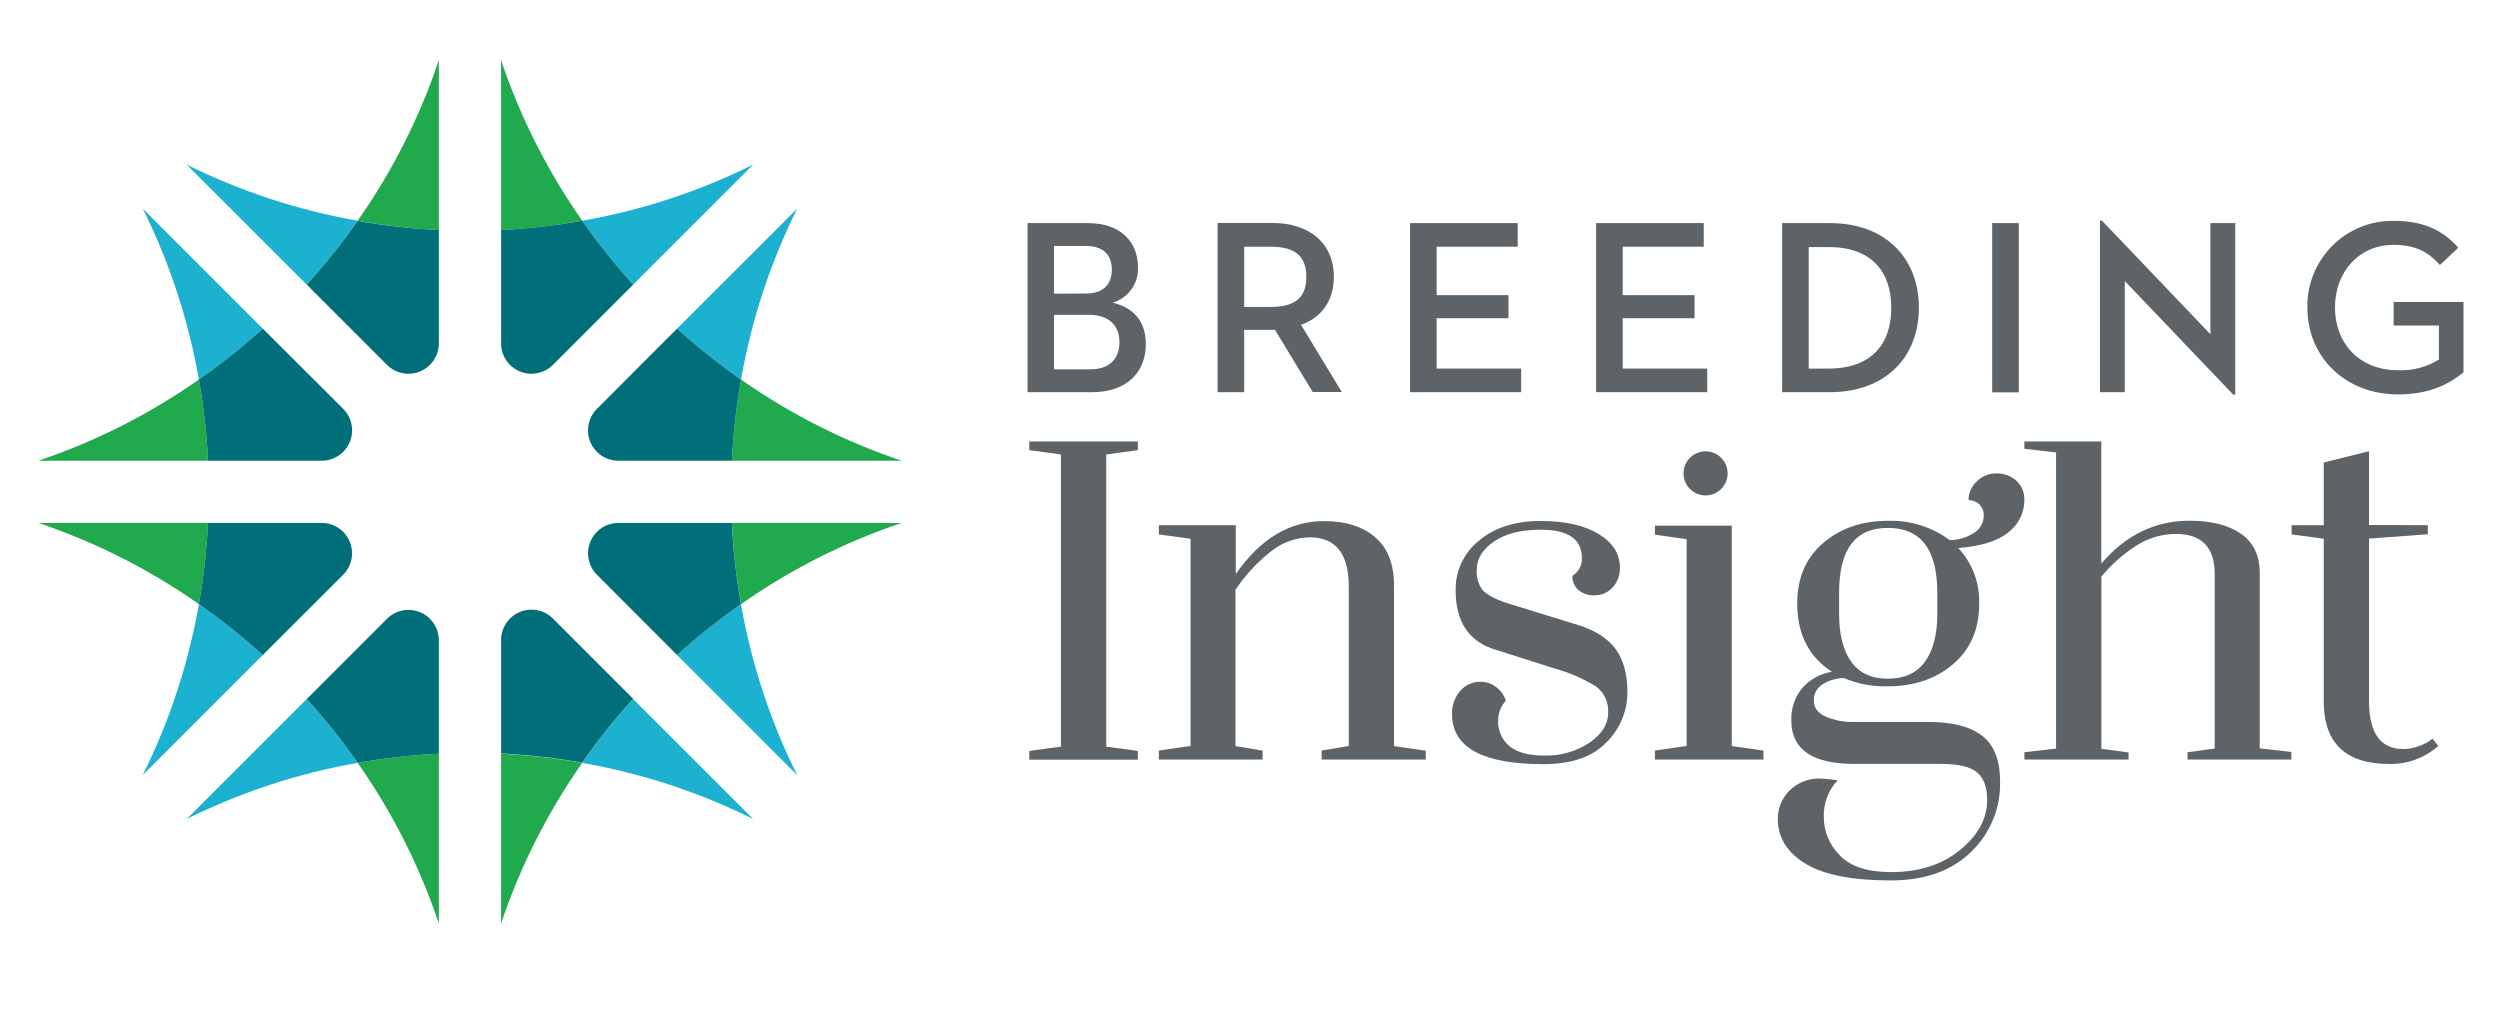
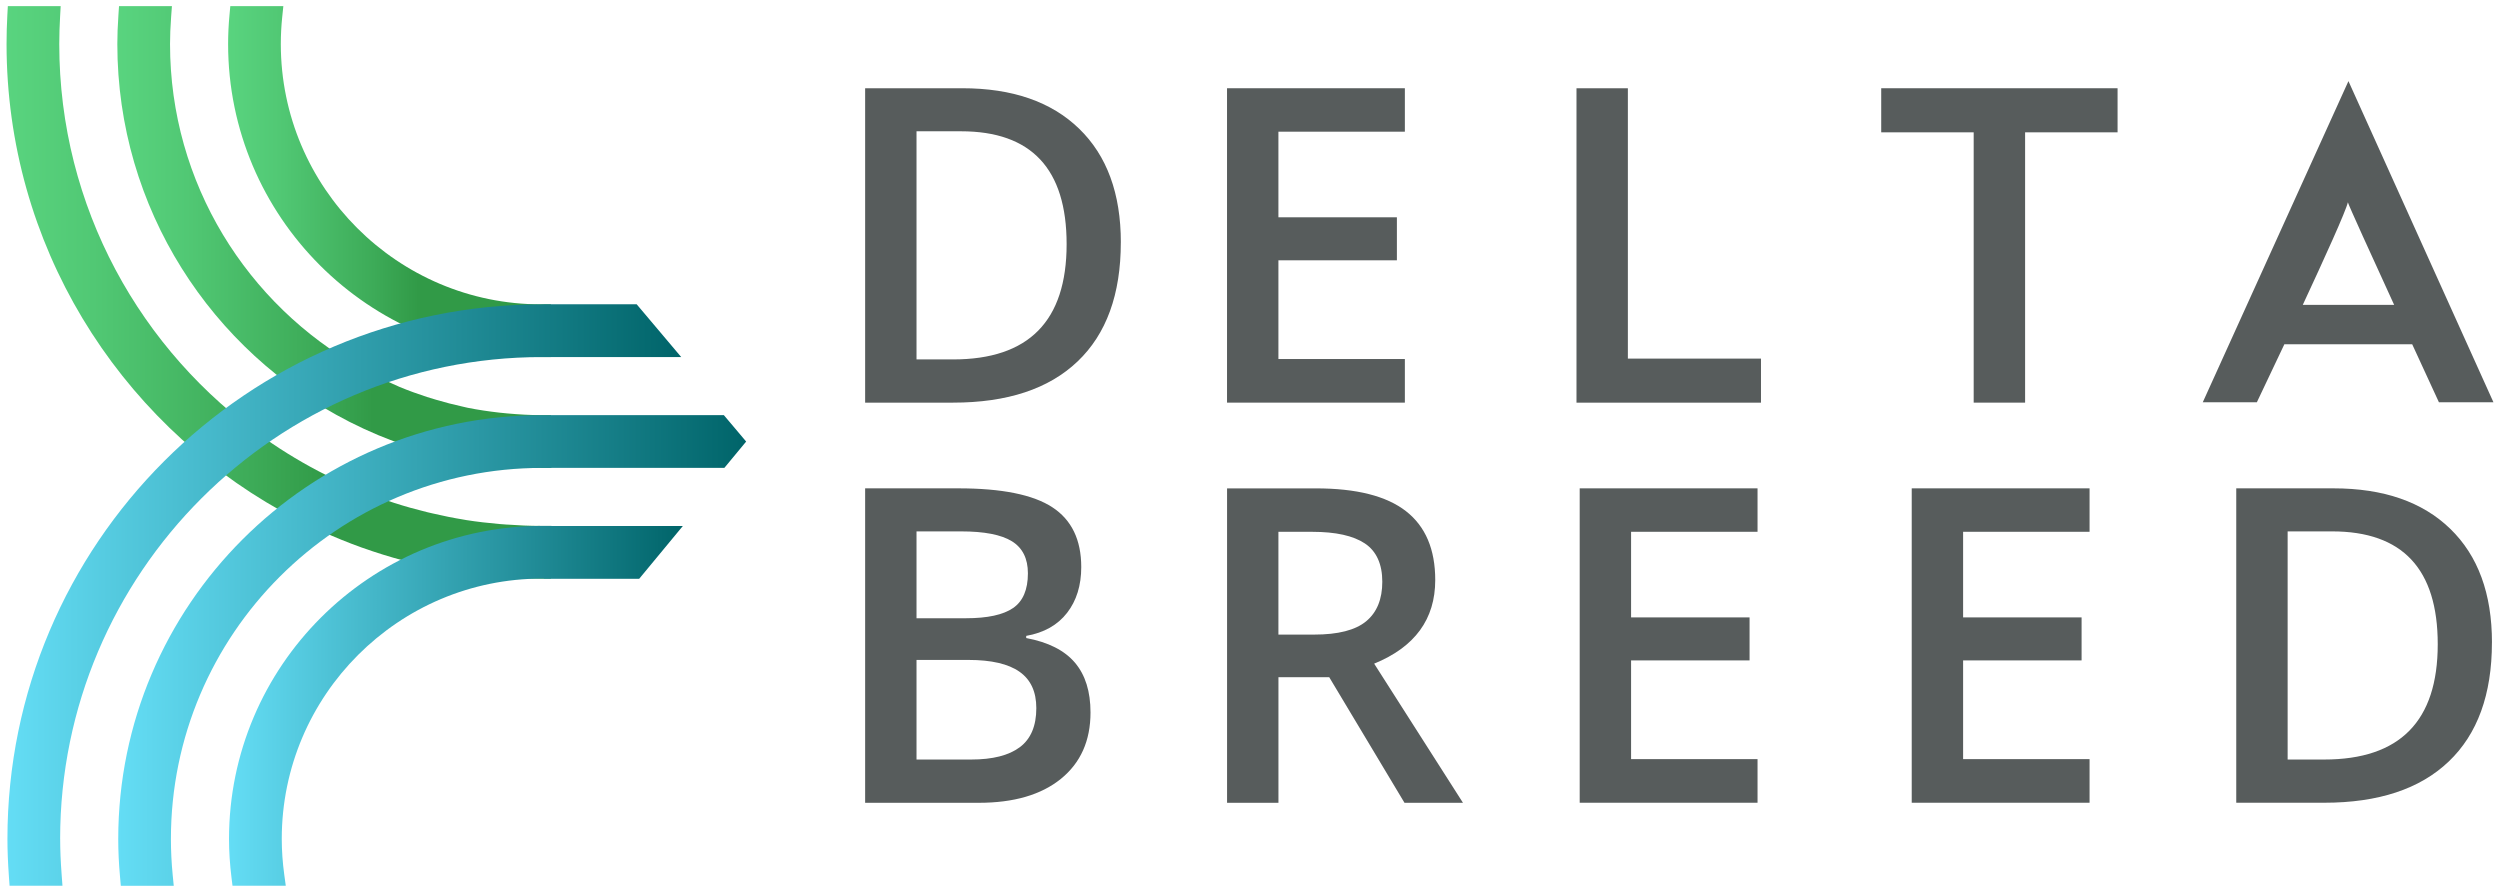
- <svg xmlns="http://www.w3.org/2000/svg" id="Layer_1" data-name="Layer 1" viewBox="0 0 576 232.48">
+ <svg xmlns="http://www.w3.org/2000/svg" xmlns:xlink="http://www.w3.org/1999/xlink" id="Layer_1" viewBox="0 0 740 264">
  <defs>
-     <style>.cls-1{fill:#5e6367;}.cls-2{fill:#1cb1d1;}.cls-3{fill:#20aa4d;}.cls-4{fill:#006f79;}</style>
+     <style>.cls-1{fill:#575c5c;}.cls-2{fill:url(#New_Gradient_Swatch_5);}.cls-3{fill:url(#New_Gradient_Swatch_4);}.cls-4{fill:url(#New_Gradient_Swatch_4-2);}.cls-5{fill:url(#New_Gradient_Swatch_4-3);}.cls-6{fill:url(#New_Gradient_Swatch_5-2);}.cls-7{fill:url(#New_Gradient_Swatch_5-3);}</style>
+     <linearGradient id="New_Gradient_Swatch_5" x1="67.52" y1="53.75" x2="163.06" y2="53.75" gradientUnits="userSpaceOnUse">
+       <stop offset="0" stop-color="#59d47f" />
+       <stop offset=".16" stop-color="#51c874" />
+       <stop offset=".45" stop-color="#3dab58" />
+       <stop offset=".59" stop-color="#319a47" />
+     </linearGradient>
+     <linearGradient id="New_Gradient_Swatch_5-2" x1="1.94" y1="86.54" x2="163.07" y2="86.54" xlink:href="#New_Gradient_Swatch_5" />
+     <linearGradient id="New_Gradient_Swatch_5-3" x1="34.73" y1="70.15" x2="163.07" y2="70.15" xlink:href="#New_Gradient_Swatch_5" />
+     <linearGradient id="New_Gradient_Swatch_4" x1="67.79" y1="208.93" x2="202.1" y2="208.93" gradientUnits="userSpaceOnUse">
+       <stop offset="0" stop-color="#64ddf5" />
+       <stop offset="1" stop-color="#006469" />
+     </linearGradient>
+     <linearGradient id="New_Gradient_Swatch_4-2" x1="35" y1="192.53" x2="220.87" y2="192.53" xlink:href="#New_Gradient_Swatch_4" />
+     <linearGradient id="New_Gradient_Swatch_4-3" x1="2.2" y1="176.13" x2="201.64" y2="176.13" xlink:href="#New_Gradient_Swatch_4" />
  </defs>
-   <path class="cls-1" d="M304.51,175v-2.08l6.25-1.05v-36.7q0-11.37-9-11.37a14.71,14.71,0,0,0-9.23,3.49,37.55,37.55,0,0,0-7.88,8.61v36l6.26,1.05V175H267v-2.08l7.3-1.05V124.13l-7.3-1V121h17.72v11.27q8.46-12.21,20.34-12.21,7.5,0,11.83,3.76T321.19,135v36.91l7.3,1.05V175Z" />
-   <path class="cls-1" d="M355.6,176.06q-21.06,0-21.06-11.57a7.92,7.92,0,0,1,1.82-5.22,6,6,0,0,1,4.85-2.19,5.76,5.76,0,0,1,3.5,1.21,6.14,6.14,0,0,1,2.24,3.17,6.48,6.48,0,0,0-1.78,4.39,7.29,7.29,0,0,0,2.72,6.15c1.8,1.39,4.38,2.08,7.71,2.08a18.14,18.14,0,0,0,10.69-3q4.23-3,4.23-6.83a7,7,0,0,0-2.87-6.15,37.83,37.83,0,0,0-9.44-4.07l-13.45-4.28q-9.39-2.7-9.38-13.76a14.29,14.29,0,0,1,5.37-11.42q5.36-4.53,14.23-4.54,8.44,0,13.35,3t4.9,7.77a6.47,6.47,0,0,1-1.67,4.53,5.53,5.53,0,0,1-4.28,1.83,5.35,5.35,0,0,1-3.59-1.2,4.1,4.1,0,0,1-1.41-3.29,4.62,4.62,0,0,0,2.19-4.06q0-6.57-9.49-6.57-6.78,0-10.74,2.71c-2.65,1.81-4,4-4,6.46a7,7,0,0,0,1.4,4.8c.94,1,2.77,2,5.48,2.92l16.58,5.11q5.94,1.88,8.6,5.58t2.66,9.85a16.17,16.17,0,0,1-4.85,11.58Q365.31,176.07,355.6,176.06Z" />
-   <path class="cls-1" d="M381.3,123.19v-2.08H399v50.78l7.3,1.05V175h-25v-2.08l7.3-1.05V124.24Z" />
-   <path class="cls-1" d="M466.41,103.4v-1.69h17.73v28.14q8.44-9.88,20.33-9.88,7.51,0,11.84,3t4.33,9v40.45l7.3.84V175H504v-1.69l6.26-.84V132.21q0-9.2-9-9.2a16.87,16.87,0,0,0-9.23,2.83,34.22,34.22,0,0,0-7.87,7v39.69l6.26.84V175h-24v-1.69l7.3-.84V104.24Z" />
-   <path class="cls-1" d="M559.38,121v2.09l-13.56,1v37.41q0,11.09,7.93,11.08a9.77,9.77,0,0,0,3.33-.6,12.75,12.75,0,0,0,2.51-1.14l.83-.66,1.36,1.67a16.38,16.38,0,0,1-11.27,4.17q-15.1,0-15.12-14.39V124.13l-7.4-1V121h7.4V106.56l10.43-2.6v17Z" />
-   <polygon class="cls-1" points="262.17 103.71 262.17 101.71 254.87 101.71 244.45 101.71 237.15 101.71 237.15 103.71 244.44 104.71 244.44 172.02 237.15 173.02 237.15 175.02 262.17 175.02 262.17 173.02 254.88 172.02 254.88 104.71 262.17 103.71" />
-   <path class="cls-1" d="M447.28,176H427.22q-14.5,0-14.5-10a11.08,11.08,0,0,1,2.52-7.48,11.51,11.51,0,0,1,6.84-3.75q-8-5.16-8-15.68,0-8.9,6-14T434.94,120a22.71,22.71,0,0,1,14.29,4.45,10.59,10.59,0,0,0,5.87-1.87,4.62,4.62,0,0,0,1.95-3.69,3.41,3.41,0,0,0-3.5-3.64,5.8,5.8,0,0,1,1.91-4.35,6.23,6.23,0,0,1,4.47-1.82,6.64,6.64,0,0,1,4.63,1.67,5.76,5.76,0,0,1,1.85,4.5,9.27,9.27,0,0,1-3.65,7.38q-3.64,3-11.57,3.64A17.88,17.88,0,0,1,456,139.11q0,8.8-6,13.91t-15.11,5.11a24.17,24.17,0,0,1-10.08-1.92,9.79,9.79,0,0,0-5,1.52,4.27,4.27,0,0,0-1.9,3.74q0,2.33,2.62,3.59a15.16,15.16,0,0,0,6.63,1.27h17c5.49,0,9.63,1,12.45,3.13s4.21,5.64,4.21,10.63a21.68,21.68,0,0,1-6.73,16.23q-6.74,6.54-18.47,6.53-13.36,0-19.69-3.89t-6.32-10.27a9.13,9.13,0,0,1,2.67-6.53,9.67,9.67,0,0,1,7.3-2.78,34.41,34.41,0,0,1,3.81.4,11.8,11.8,0,0,0-3.19,8.5,12.44,12.44,0,0,0,3.65,8.75q3.64,3.9,11.88,3.9,9.66,0,15.89-5.11t6.22-11.48q0-4.35-2.26-6.33T447.28,176Zm-.93-34.5v-5q0-14.87-11.41-14.87-11.22,0-11.21,14.87v5q0,7,2.77,10.93t8.44,3.94q5.76,0,8.59-3.94T446.35,141.54Z" />
-   <path class="cls-1" d="M236.75,51.4h13.86c7.74,0,11.58,4.47,11.58,10.14a8.09,8.09,0,0,1-5.85,8.19C261,70.82,264,73.86,264,79.3c0,6.3-4.24,11.06-12.37,11.06H236.75Zm13.52,16.22c4.07,0,5.9-2.3,5.9-5.5s-1.78-5.45-6-5.45h-7.33v11Zm1,17.47c4.47,0,6.65-2.58,6.65-6.25,0-3.83-2.41-6.3-7-6.3h-8.08V85.09Z" />
-   <path class="cls-1" d="M286.66,90.36h-6.13v-39H293c9.11,0,14.32,5,14.32,12.38,0,5.44-2.69,9.34-7.56,11.11l9.39,15.47h-6.7L293.76,76h-7.1Zm6.13-19.65c5.78,0,8.19-2.29,8.19-6.93s-2.46-6.94-8.19-6.94h-6.13V70.71Z" />
-   <path class="cls-1" d="M324.88,51.4h24.8v5.44H331V68h16.55v5.32H331V84.92h19.48v5.44H324.88Z" />
-   <path class="cls-1" d="M367.74,51.4h24.8v5.44H373.87V68h16.55v5.32H373.87V84.92h19.48v5.44H367.74Z" />
-   <path class="cls-1" d="M410.6,51.4h11c12.72,0,20.51,8,20.51,19.48s-7.74,19.48-20.51,19.48h-11Zm10.65,33.52c10.09,0,14.5-5.79,14.5-14s-4.41-14-14.5-14h-4.52V84.92Z" />
-   <path class="cls-1" d="M459,51.4h6.13v39H459Z" />
-   <path class="cls-1" d="M489.55,64.75V90.36h-5.72V50.83h.45l25,26.18V51.4H515V90.93h-.46Z" />
-   <path class="cls-1" d="M531.62,70.88a19.62,19.62,0,0,1,20-20c7.22,0,11.57,2.57,14.78,6.18l-4.24,4c-2.35-2.57-5-4.64-10.71-4.64-7.91,0-13.47,6.19-13.47,14.44s5.62,14.44,14.5,14.44a16.45,16.45,0,0,0,9.45-2.47V75H551.49V69.56h16.1V85.78c-3.26,2.69-7.79,5.09-15.12,5.09C540.49,90.87,531.62,82.4,531.62,70.88Z" />
-   <path class="cls-2" d="M170.74,87.44a144.42,144.42,0,0,1,12.94-39.39L156,75.71A148.41,148.41,0,0,0,170.74,87.44Z" />
-   <path class="cls-2" d="M45.82,139.19a144.31,144.31,0,0,1-12.94,39.39l27.66-27.66A148.41,148.41,0,0,0,45.82,139.19Z" />
-   <path class="cls-2" d="M82.41,50.85A144.52,144.52,0,0,1,43,37.92L70.67,65.57A148.81,148.81,0,0,0,82.41,50.85Z" />
-   <path class="cls-2" d="M173.54,37.91a144.2,144.2,0,0,1-39.39,12.94,147.27,147.27,0,0,0,11.73,14.72Z" />
-   <path class="cls-2" d="M43,188.71a144.54,144.54,0,0,1,39.39-12.94,149.86,149.86,0,0,0-11.74-14.71Z" />
-   <path class="cls-2" d="M32.88,48.05A144.31,144.31,0,0,1,45.82,87.44,148.41,148.41,0,0,0,60.54,75.71Z" />
-   <path class="cls-2" d="M156,150.92l27.66,27.66a144.42,144.42,0,0,1-12.94-39.39A148.41,148.41,0,0,0,156,150.92Z" />
-   <path class="cls-2" d="M134.15,175.77a144.54,144.54,0,0,1,39.39,12.94l-27.66-27.65A148.29,148.29,0,0,0,134.15,175.77Z" />
-   <path class="cls-3" d="M207.74,106.15a144.53,144.53,0,0,1-37-18.71,149,149,0,0,0-2.11,18.71Z" />
-   <path class="cls-3" d="M101.11,13.85a144.18,144.18,0,0,1-18.7,37A146.8,146.8,0,0,0,101.11,53Z" />
-   <path class="cls-3" d="M170.74,139.19a144.53,144.53,0,0,1,37-18.71H168.63A149,149,0,0,0,170.74,139.19Z" />
-   <path class="cls-3" d="M134.15,50.85a144.28,144.28,0,0,1-18.7-37V53A147,147,0,0,0,134.15,50.85Z" />
-   <path class="cls-3" d="M8.82,120.48a144.86,144.86,0,0,1,37,18.71,149,149,0,0,0,2.11-18.71Z" />
-   <path class="cls-3" d="M82.41,175.77a144.4,144.4,0,0,1,18.7,37V173.66A148.62,148.62,0,0,0,82.41,175.77Z" />
-   <path class="cls-3" d="M45.82,87.44a144.69,144.69,0,0,1-37,18.71H47.93A149,149,0,0,0,45.82,87.44Z" />
-   <path class="cls-3" d="M115.45,212.77a144.5,144.5,0,0,1,18.7-37,148.83,148.83,0,0,0-18.7-2.11Z" />
-   <path class="cls-4" d="M137.6,132.49,156,150.92a148.41,148.41,0,0,1,14.72-11.73,149,149,0,0,1-2.11-18.71H142.57A7,7,0,0,0,137.6,132.49Z" />
-   <path class="cls-4" d="M89.1,142.63,70.67,161.06a149.86,149.86,0,0,1,11.74,14.71,148.62,148.62,0,0,1,18.7-2.11v-26A7,7,0,0,0,89.1,142.63Z" />
-   <path class="cls-4" d="M115.45,147.61v26a148.83,148.83,0,0,1,18.7,2.11,148.29,148.29,0,0,1,11.73-14.71l-18.42-18.43A7,7,0,0,0,115.45,147.61Z" />
-   <path class="cls-4" d="M127.46,84l18.42-18.43a147.27,147.27,0,0,1-11.73-14.72A147,147,0,0,1,115.45,53V79A7,7,0,0,0,127.46,84Z" />
-   <path class="cls-4" d="M101.11,79V53a146.8,146.8,0,0,1-18.7-2.12A148.81,148.81,0,0,1,70.67,65.57L89.1,84A7,7,0,0,0,101.11,79Z" />
-   <path class="cls-4" d="M74,120.48H47.93a149,149,0,0,1-2.11,18.71,148.41,148.41,0,0,1,14.72,11.73L79,132.49A7,7,0,0,0,74,120.48Z" />
-   <path class="cls-4" d="M142.57,106.15h26.06a149,149,0,0,1,2.11-18.71A148.41,148.41,0,0,1,156,75.71L137.6,94.13A7,7,0,0,0,142.57,106.15Z" />
-   <path class="cls-4" d="M79,94.13,60.54,75.71A148.41,148.41,0,0,1,45.82,87.44a149,149,0,0,1,2.11,18.71H74A7,7,0,0,0,79,94.13Z" />
-   <circle class="cls-1" cx="392.96" cy="109.07" r="5.08" />
+   <g>
+     <g>
+       <path class="cls-2" d="M160.18,105.69h2.88v-15.6h-2.88c-42.49,0-77.06-34.57-77.06-77.06,0-2.65,.14-5.35,.42-8.04l.33-3.18h-15.7l-.24,2.62c-.28,3.01-.41,5.83-.41,8.6,0,51.09,41.57,92.66,92.66,92.66Z" />
+       <path class="cls-6" d="M150.09,155.28c-.75-.05-1.5-.11-2.25-.17-3.31-.29-6.6-.66-9.84-1.17-.22-.03-.44-.08-.66-.12-3.15-.51-6.26-1.14-9.34-1.86-.52-.12-1.04-.23-1.56-.36-3.28-.8-6.52-1.7-9.7-2.72-.16-.05-.31-.11-.47-.16-3.22-1.05-6.39-2.2-9.5-3.47-.15-.06-.31-.12-.46-.18-3.25-1.33-6.44-2.78-9.57-4.34-.03-.02-.07-.04-.1-.05-6.35-3.18-12.44-6.82-18.21-10.87h0C41.65,103.99,17.54,61.29,17.54,13.03c0-2.74,.1-5.47,.25-8.17l.17-3.05H2.32l-.15,2.73c-.15,2.81-.23,5.64-.23,8.49,0,59.31,32.82,111.08,81.24,138.17,0,0,.01,0,.02,.01,3.67,2.05,7.43,3.95,11.27,5.71,.29,.13,.57,.26,.86,.39,3.8,1.72,7.67,3.3,11.62,4.72,.14,.05,.28,.09,.41,.14,3.94,1.4,7.95,2.65,12.03,3.74,.17,.05,.34,.1,.51,.15,3.91,1.03,7.88,1.88,11.9,2.61,.66,.12,1.31,.24,1.97,.35,3.9,.66,7.85,1.18,11.85,1.55,.66,.06,1.32,.1,1.99,.15,4.16,.33,8.34,.55,12.58,.55h2.88v-15.6h-2.88c-3.4,0-6.75-.16-10.09-.4Z" />
+       <path class="cls-7" d="M160.18,122.88h0c-3.36,0-6.67-.21-9.95-.5-.81-.07-1.61-.15-2.41-.24-3.17-.36-6.31-.82-9.4-1.44-.52-.11-1.03-.25-1.55-.36-2.61-.57-5.18-1.24-7.71-1.99-.92-.27-1.85-.54-2.76-.84-2.77-.9-5.5-1.89-8.17-3-.89-.37-1.75-.79-2.62-1.18-1.99-.89-3.94-1.83-5.87-2.83-.97-.5-1.94-.99-2.89-1.52C73.18,90.2,50.33,54.25,50.33,13.03c0-2.46,.11-5.05,.33-8.13l.23-3.09h-15.66l-.18,2.69c-.22,3.24-.32,5.95-.32,8.53,0,48.68,27.89,90.95,68.52,111.73,.12,.06,.23,.12,.35,.18,5.48,2.78,11.2,5.18,17.11,7.14,.26,.09,.52,.18,.78,.26,2.85,.93,5.73,1.75,8.67,2.48,.37,.09,.75,.17,1.13,.26,2.72,.64,5.47,1.21,8.25,1.67,.31,.05,.61,.11,.92,.16,2.89,.46,5.82,.8,8.77,1.06,.64,.06,1.27,.1,1.91,.15,3,.21,6.01,.36,9.06,.36h2.88v-15.6h-2.88Z" />
+     </g>
+     <g>
+       <path class="cls-3" d="M163.33,155.67h-2.88c-51.09,0-92.66,41.56-92.66,92.66,0,3.65,.24,7.46,.72,11.32l.31,2.53h15.77l-.45-3.28c-.49-3.58-.74-7.14-.74-10.58,0-42.49,34.57-77.06,77.06-77.06h.52v.06h28.22l12.92-15.62h-38.77v-.04Z" />
+       <path class="cls-4" d="M214.27,122.87h-51.54v.02h-2.28c-69.17,0-125.45,56.28-125.45,125.45,0,3.58,.17,7.25,.53,11.23l.23,2.63h15.67l-.31-3.16c-.35-3.62-.53-7.22-.53-10.69,0-60.57,49.28-109.85,109.85-109.85h2.88v-.02h51.1l6.44-7.78-6.59-7.81Z" />
+       <path class="cls-5" d="M17.8,248.33c0-78.65,63.99-142.64,142.65-142.64h2.88s38.31,0,38.31,0l-13.18-15.62h-27.5v.02h-.52C73.19,90.09,2.2,161.08,2.2,248.33c0,3.35,.14,6.9,.44,11.17l.19,2.68h15.66l-.23-3.1c-.31-4.08-.45-7.5-.45-10.76Z" />
+     </g>
+   </g>
+   <g>
+     <path class="cls-1" d="M331.76,71.76c0,15.36-4.27,27.11-12.8,35.23-8.53,8.13-20.81,12.19-36.85,12.19h-26.03V26.12h28.77c14.81,0,26.33,3.99,34.57,11.97,8.23,7.98,12.35,19.2,12.35,33.67Zm-16.04,.51c0-22.28-10.42-33.41-31.26-33.41h-13.17V106.39h10.82c22.41,0,33.61-11.37,33.61-34.12Z" />
+     <path class="cls-1" d="M415.84,119.18h-52.64V26.12h52.64v12.86h-37.43v25.34h35.07v12.73h-35.07v29.22h37.43v12.92Z" />
+     <path class="cls-1" d="M466.64,119.18V26.12h15.21V106.14h39.4v13.05h-54.62Z" />
+     <path class="cls-1" d="M599.42,119.18h-15.21V39.17h-27.37v-13.05h69.96v13.05h-27.37V119.18Z" />
+     <path class="cls-1" d="M256.08,144.55h27.63c12.81,0,22.08,1.87,27.78,5.6,5.71,3.73,8.56,9.63,8.56,17.7,0,5.43-1.4,9.95-4.2,13.56-2.8,3.61-6.83,5.88-12.09,6.81v.64c6.54,1.23,11.34,3.66,14.42,7.29s4.61,8.54,4.61,14.74c0,8.36-2.92,14.9-8.75,19.64-5.84,4.73-13.95,7.1-24.35,7.1h-33.61v-93.06Zm15.21,38.45h14.64c6.37,0,11.01-1.01,13.94-3.02,2.93-2.01,4.39-5.44,4.39-10.28,0-4.37-1.58-7.53-4.74-9.49-3.16-1.95-8.18-2.92-15.06-2.92h-13.17v25.71Zm0,12.35v29.47h16.17c6.37,0,11.17-1.22,14.42-3.66,3.25-2.44,4.87-6.29,4.87-11.56,0-4.84-1.65-8.43-4.97-10.76-3.31-2.33-8.34-3.5-15.08-3.5h-15.4Z" />
+     <path class="cls-1" d="M378.42,200.44v37.18h-15.21v-93.06h26.29c12.01,0,20.9,2.25,26.67,6.75,5.77,4.5,8.66,11.29,8.66,20.37,0,11.59-6.02,19.84-18.08,24.76l26.29,41.19h-17.31l-22.28-37.18h-15.02Zm0-12.6h10.56c7.09,0,12.22-1.31,15.4-3.94,3.18-2.63,4.78-6.53,4.78-11.71s-1.72-9.04-5.16-11.33c-3.44-2.29-8.61-3.44-15.53-3.44h-10.06v30.43Z" />
+     <path class="cls-1" d="M520.23,237.61h-52.64v-93.06h52.64v12.86h-37.43v25.34h35.07v12.73h-35.07v29.22h37.43v12.92Z" />
+     <path class="cls-1" d="M618.51,237.61h-52.64v-93.06h52.64v12.86h-37.43v25.34h35.07v12.73h-35.07v29.22h37.43v12.92Z" />
+     <path class="cls-1" d="M737.61,190.19c0,15.36-4.27,27.11-12.8,35.23-8.53,8.13-20.81,12.19-36.85,12.19h-26.03v-93.06h28.77c14.81,0,26.33,3.99,34.57,11.97,8.23,7.98,12.35,19.2,12.35,33.67Zm-16.04,.51c0-22.28-10.42-33.41-31.26-33.41h-13.17v67.53h10.82c22.41,0,33.61-11.37,33.61-34.12Z" />
+     <path class="cls-1" d="M721.92,119.07h16.14l-42.92-95.06-43.12,95.06h16.01s3.58-7.5,8.14-17.17h37.84c4.44,9.66,7.91,17.17,7.91,17.17Zm-40.3-28.82c6.41-13.78,12.8-27.84,13.35-30.37,.21,.85,6.99,15.74,13.7,30.37h-27.05Z" />
+   </g>
</svg>
